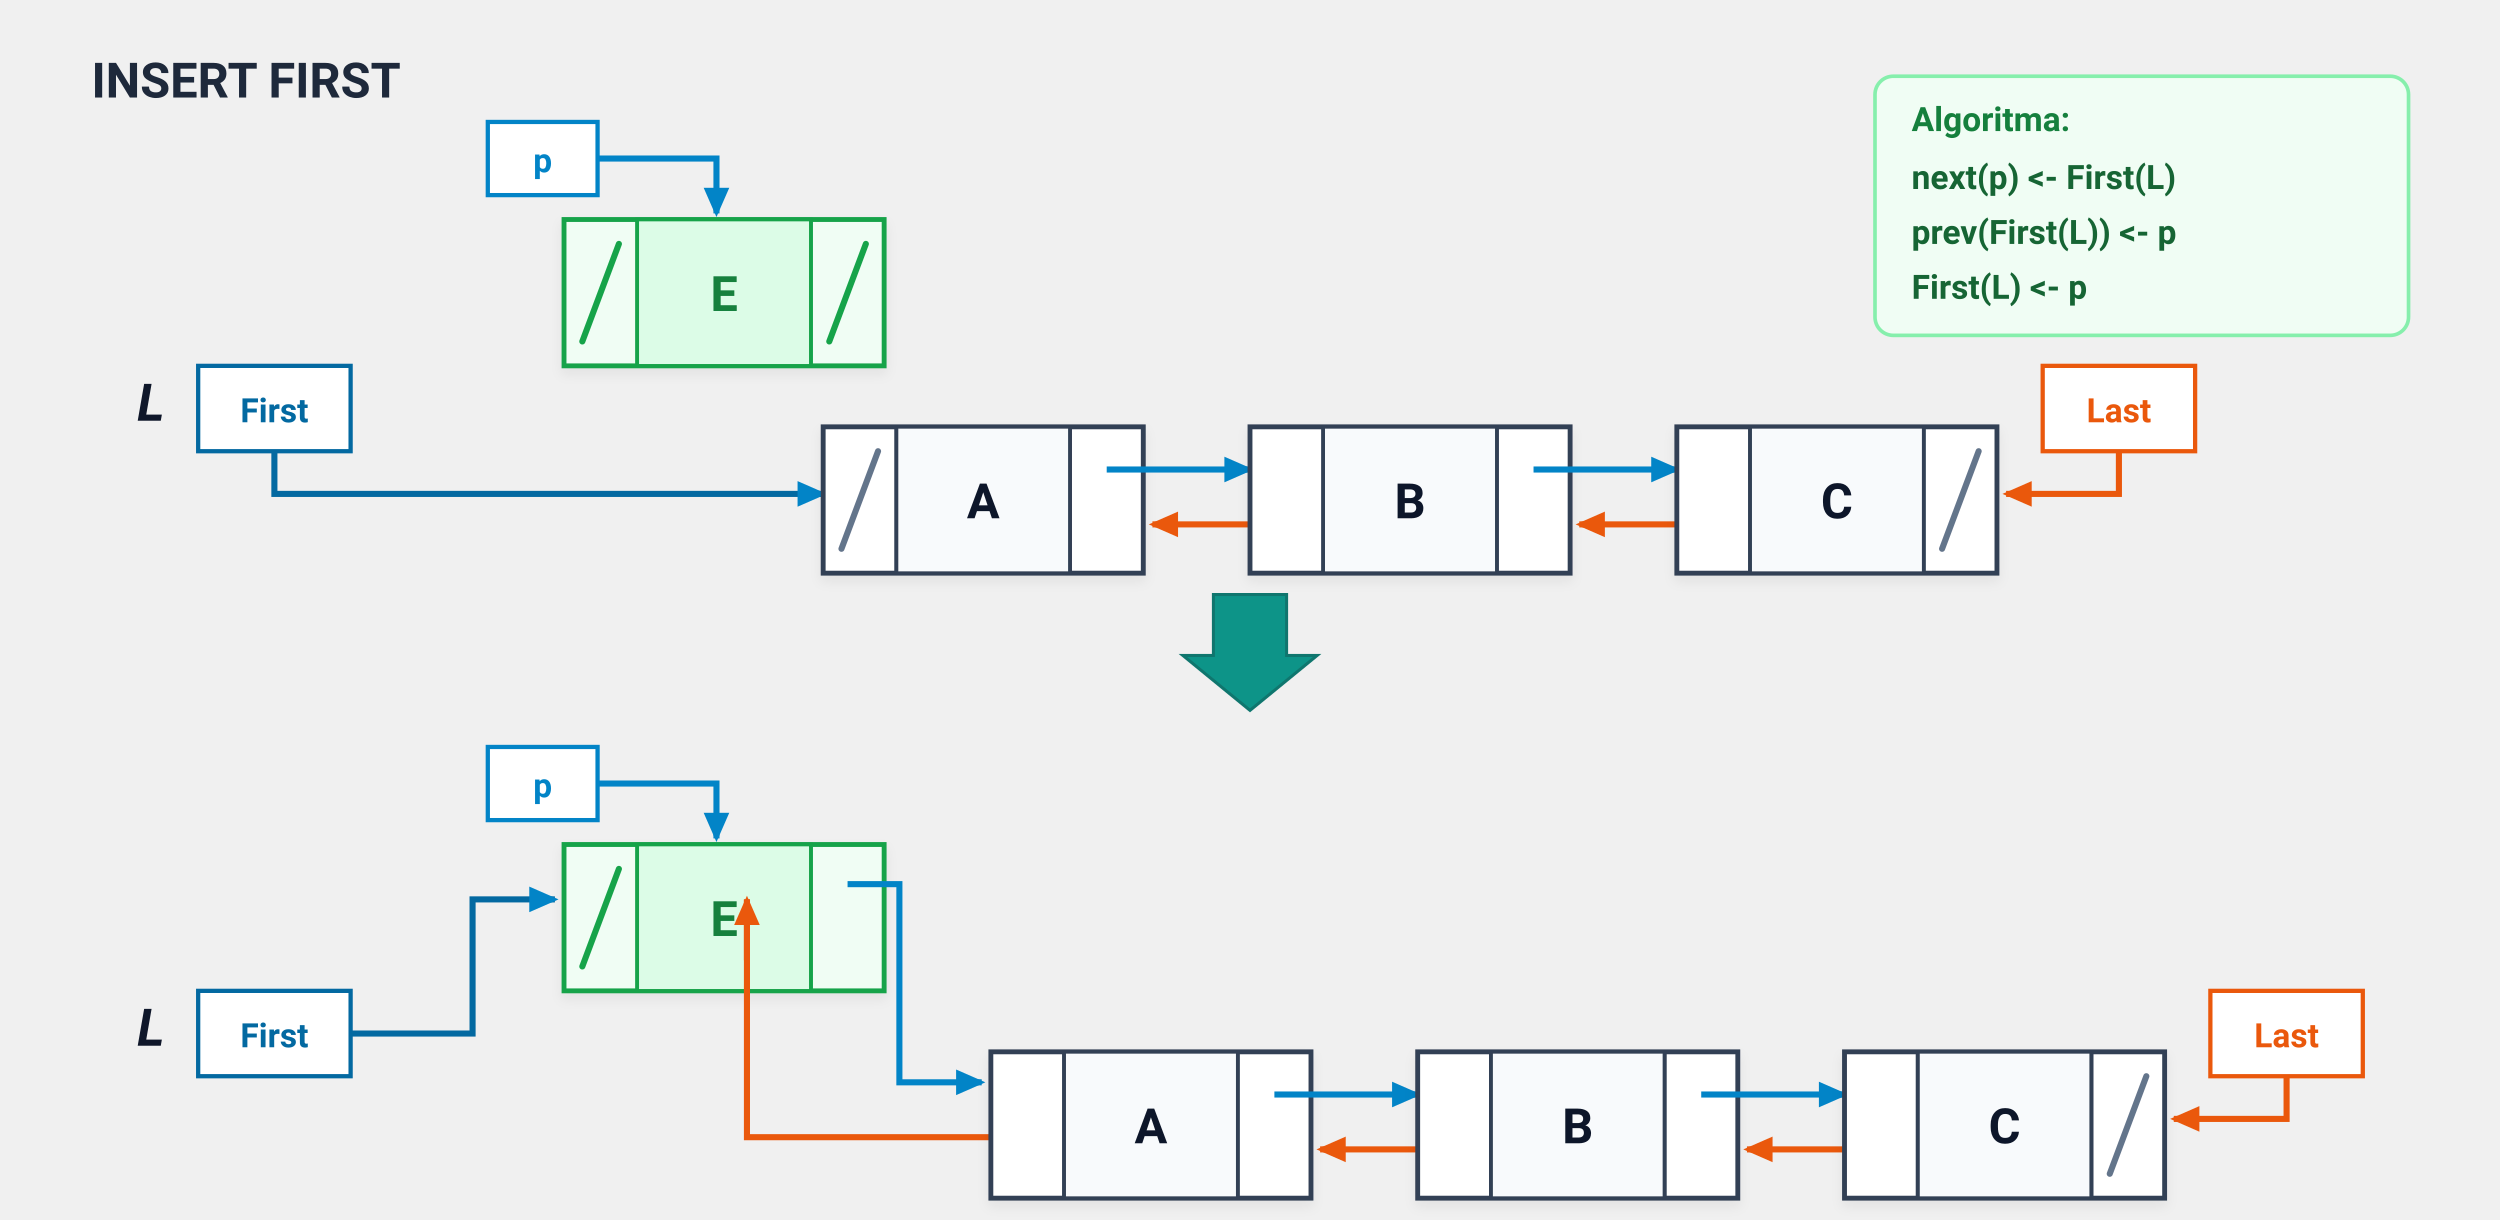
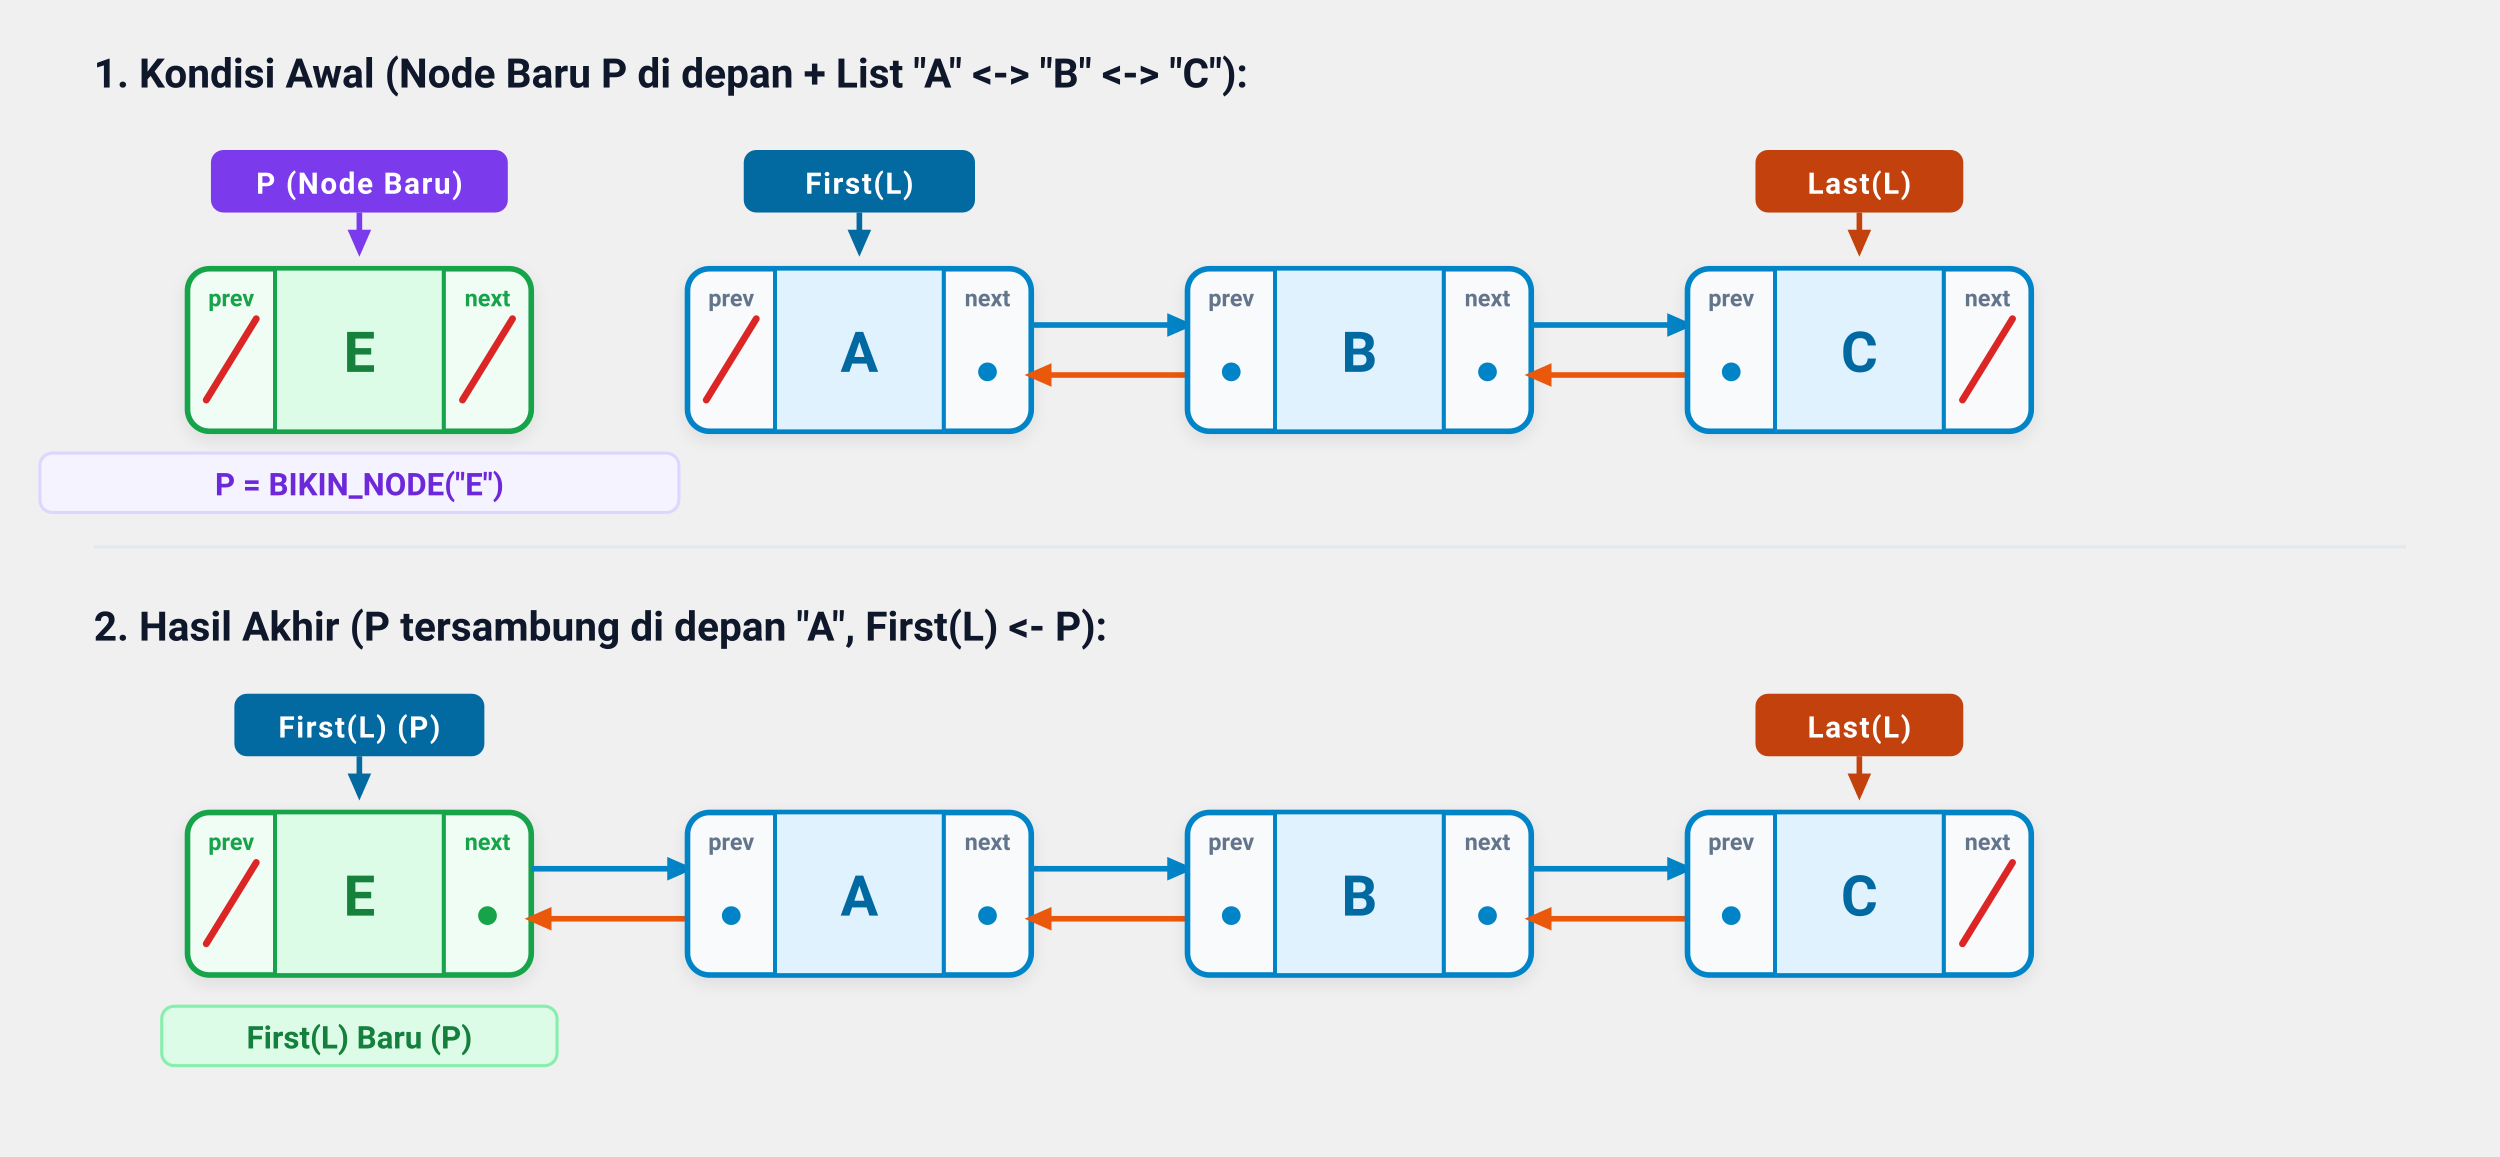
- <svg xmlns="http://www.w3.org/2000/svg" viewBox="0 0 820 400" width="100%" height="auto" style="max-width: 820px; background: #FFFFFF; border-radius: 12px; border: 1px solid #CBD5E1; font-family: -apple-system, BlinkMacSystemFont, 'Segoe UI', Roboto, Helvetica, Arial, sans-serif;">
+ <svg xmlns="http://www.w3.org/2000/svg" viewBox="0 0 800 370" width="100%" height="auto" style="max-width: 800px; background: #FFFFFF; border-radius: 12px; border: 1px solid #CBD5E1; font-family: -apple-system, BlinkMacSystemFont, 'Segoe UI', Roboto, Helvetica, Arial, sans-serif;">
  <defs>
-     <marker id="arrow-blue" viewBox="0 0 10 10" refX="7" refY="5" markerWidth="6" markerHeight="6" orient="auto-start-reverse">
+     <marker id="arrow-blue" viewBox="0 0 10 10" refX="6" refY="5" markerWidth="6" markerHeight="6" orient="auto-start-reverse">
      <path d="M 0 1.5 L 8 5 L 0 8.5 z" fill="#0284C7" />
    </marker>
-     <marker id="arrow-orange" viewBox="0 0 10 10" refX="7" refY="5" markerWidth="6" markerHeight="6" orient="auto-start-reverse">
+     <marker id="arrow-orange" viewBox="0 0 10 10" refX="6" refY="5" markerWidth="6" markerHeight="6" orient="auto-start-reverse">
      <path d="M 0 1.5 L 8 5 L 0 8.5 z" fill="#EA580C" />
    </marker>
-     <marker id="arrow-red" viewBox="0 0 10 10" refX="7" refY="5" markerWidth="6" markerHeight="6" orient="auto-start-reverse">
-       <path d="M 0 1.5 L 8 5 L 0 8.5 z" fill="#DC2626" />
-     </marker>
-     <marker id="arrow-first" viewBox="0 0 10 10" refX="7" refY="5" markerWidth="6" markerHeight="6" orient="auto-start-reverse">
+     <marker id="arrow-first" viewBox="0 0 10 10" refX="6" refY="5" markerWidth="6" markerHeight="6" orient="auto-start-reverse">
      <path d="M 0 1.5 L 8 5 L 0 8.5 z" fill="#0369A1" />
    </marker>
-     <marker id="arrow-last" viewBox="0 0 10 10" refX="7" refY="5" markerWidth="6" markerHeight="6" orient="auto-start-reverse">
-       <path d="M 0 1.5 L 8 5 L 0 8.5 z" fill="#EA580C" />
+     <marker id="arrow-last" viewBox="0 0 10 10" refX="6" refY="5" markerWidth="6" markerHeight="6" orient="auto-start-reverse">
+       <path d="M 0 1.5 L 8 5 L 0 8.5 z" fill="#C2410C" />
    </marker>
-     <marker id="arrow-p" viewBox="0 0 10 10" refX="7" refY="5" markerWidth="6" markerHeight="6" orient="auto-start-reverse">
-       <path d="M 0 1.5 L 8 5 L 0 8.5 z" fill="#0284C7" />
+     <marker id="arrow-p" viewBox="0 0 10 10" refX="6" refY="5" markerWidth="6" markerHeight="6" orient="auto-start-reverse">
+       <path d="M 0 1.5 L 8 5 L 0 8.5 z" fill="#7C3AED" />
    </marker>
-     <filter id="shadow" x="-4%" y="-8%" width="108%" height="124%">
-       <feDropShadow dx="0" dy="2" stdDeviation="2" flood-color="#0F172A" flood-opacity="0.06" />
+     <marker id="arrow-q" viewBox="0 0 10 10" refX="6" refY="5" markerWidth="6" markerHeight="6" orient="auto-start-reverse">
+       <path d="M 0 1.5 L 8 5 L 0 8.5 z" fill="#0891B2" />
+     </marker>
+     <filter id="shadow" x="-5%" y="-10%" width="110%" height="130%">
+       <feDropShadow dx="0" dy="2" stdDeviation="2.5" flood-color="#0F172A" flood-opacity="0.08" />
    </filter>
  </defs>
-   <text x="30" y="32" font-size="16" font-weight="bold" fill="#1E293B">INSERT FIRST</text>
-   <g transform="translate(615, 25)">
-     <rect x="0" y="0" width="175" height="85" rx="6" fill="#F0FDF4" stroke="#86EFAC" stroke-width="1.2" />
-     <text x="12" y="18" font-size="11" font-weight="bold" fill="#15803D">Algoritma:</text>
-     <text x="12" y="37" font-size="11" font-weight="bold" fill="#166534">next(p) &lt;- First(L)</text>
-     <text x="12" y="55" font-size="11" font-weight="bold" fill="#166534">prev(First(L)) &lt;- p</text>
-     <text x="12" y="73" font-size="11" font-weight="bold" fill="#166534">First(L) &lt;- p</text>
+   <text x="30" y="28" font-size="13" font-weight="bold" fill="#0F172A">1. Kondisi Awal (Node Baru P di depan + List "A" &lt;-&gt; "B" &lt;-&gt; "C"):</text>
+   <g transform="translate(67.5, 48)">
+     <rect x="0" y="0" width="95" height="20" rx="4" fill="#7C3AED" />
+     <text x="47.5" y="14" font-size="9.5" font-weight="bold" fill="#FFFFFF" text-anchor="middle" letter-spacing="0.5">P (Node Baru)</text>
  </g>
-   <g transform="translate(160, 40)">
-     <rect x="0" y="0" width="36" height="24" fill="#FFFFFF" stroke="#0284C7" stroke-width="1.4" />
-     <text x="18.0" y="16.5" font-size="11" font-weight="600" fill="#0284C7" text-anchor="middle">p</text>
+   <line x1="115" y1="68" x2="115" y2="80" stroke="#7C3AED" stroke-width="1.8" marker-end="url(#arrow-p)" />
+   <g transform="translate(238.0, 48)">
+     <rect x="0" y="0" width="74.0" height="20" rx="4" fill="#0369A1" />
+     <text x="37.0" y="14" font-size="9.5" font-weight="bold" fill="#FFFFFF" text-anchor="middle" letter-spacing="0.5">First(L)</text>
  </g>
-   <path d="M 196 52 H 235 V 70" fill="none" stroke="#0284C7" stroke-width="2" marker-end="url(#arrow-blue)" />
-   <g transform="translate(185, 72)" filter="url(#shadow)">
-     <rect x="0" y="0" width="105" height="48" fill="#F0FDF4" stroke="#16A34A" stroke-width="1.6" />
-     <rect x="24" y="0" width="57" height="48" fill="#DCFCE7" stroke="#16A34A" stroke-width="1.2" />
-     <line x1="24" y1="0" x2="24" y2="48" stroke="#16A34A" stroke-width="1.2" />
-     <line x1="81" y1="0" x2="81" y2="48" stroke="#16A34A" stroke-width="1.2" />
-     <text x="52.5" y="30.0" font-size="16" font-weight="bold" fill="#15803D" text-anchor="middle">E</text>
-     <line x1="6" y1="40" x2="18" y2="8" stroke="#16A34A" stroke-width="2" stroke-linecap="round" />
-     <line x1="87" y1="40" x2="99" y2="8" stroke="#16A34A" stroke-width="2" stroke-linecap="round" />
+   <line x1="275" y1="68" x2="275" y2="80" stroke="#0369A1" stroke-width="1.8" marker-end="url(#arrow-first)" />
+   <g transform="translate(561.75, 48)">
+     <rect x="0" y="0" width="66.5" height="20" rx="4" fill="#C2410C" />
+     <text x="33.25" y="14" font-size="9.5" font-weight="bold" fill="#FFFFFF" text-anchor="middle" letter-spacing="0.5">Last(L)</text>
  </g>
-   <text x="45" y="138" font-size="17" font-weight="bold" fill="#0F172A" font-style="italic">L</text>
-   <g transform="translate(65, 120)">
-     <rect x="0" y="0" width="50" height="28" fill="#FFFFFF" stroke="#0369A1" stroke-width="1.4" />
-     <text x="25.0" y="18.5" font-size="11" font-weight="600" fill="#0369A1" text-anchor="middle">First</text>
+   <line x1="595" y1="68" x2="595" y2="80" stroke="#C2410C" stroke-width="1.8" marker-end="url(#arrow-last)" />
+   <g transform="translate(60, 86)" filter="url(#shadow)">
+     <rect x="0" y="0" width="110" height="52" rx="7" fill="#F0FDF4" stroke="#16A34A" stroke-width="1.8" />
+     <rect x="28" y="0" width="54" height="52" fill="#DCFCE7" stroke="#16A34A" stroke-width="1.2" />
+     <line x1="28" y1="0" x2="28" y2="52" stroke="#16A34A" stroke-width="1.2" />
+     <line x1="82" y1="0" x2="82" y2="52" stroke="#16A34A" stroke-width="1.2" />
+     <text x="14.0" y="12" font-size="7.5" fill="#16A34A" text-anchor="middle" font-weight="600">prev</text>
+     <text x="55.0" y="33" font-size="18" font-weight="bold" fill="#15803D" text-anchor="middle">E</text>
+     <text x="96.0" y="12" font-size="7.5" fill="#16A34A" text-anchor="middle" font-weight="600">next</text>
+     <line x1="6" y1="42" x2="22" y2="16" stroke="#DC2626" stroke-width="2.2" stroke-linecap="round" />
+     <line x1="88" y1="42" x2="104" y2="16" stroke="#DC2626" stroke-width="2.2" stroke-linecap="round" />
  </g>
-   <path d="M 90 148 V 162 H 270" fill="none" stroke="#0369A1" stroke-width="2" marker-end="url(#arrow-blue)" />
-   <g transform="translate(270, 140)" filter="url(#shadow)">
-     <rect x="0" y="0" width="105" height="48" fill="#FFFFFF" stroke="#334155" stroke-width="1.6" />
-     <rect x="24" y="0" width="57" height="48" fill="#F8FAFC" stroke="#334155" stroke-width="1.2" />
-     <line x1="24" y1="0" x2="24" y2="48" stroke="#334155" stroke-width="1.2" />
-     <line x1="81" y1="0" x2="81" y2="48" stroke="#334155" stroke-width="1.2" />
-     <text x="52.5" y="30.0" font-size="16" font-weight="bold" fill="#0F172A" text-anchor="middle">A</text>
-     <line x1="6" y1="40" x2="18" y2="8" stroke="#64748B" stroke-width="2" stroke-linecap="round" />
+   <g transform="translate(12.75, 145)">
+     <rect x="0" y="0" width="204.5" height="19" rx="4" fill="#F5F3FF" stroke="#DDD6FE" stroke-width="1" />
+     <text x="102.25" y="13.5" font-size="10" font-weight="600" fill="#6D28D9" text-anchor="middle">P = BIKIN_NODE("E")</text>
  </g>
-   <path d="M 363 154 H 410" fill="none" stroke="#0284C7" stroke-width="2" marker-end="url(#arrow-blue)" />
-   <path d="M 422 172 H 378" fill="none" stroke="#EA580C" stroke-width="2" marker-end="url(#arrow-orange)" />
-   <g transform="translate(410, 140)" filter="url(#shadow)">
-     <rect x="0" y="0" width="105" height="48" fill="#FFFFFF" stroke="#334155" stroke-width="1.6" />
-     <rect x="24" y="0" width="57" height="48" fill="#F8FAFC" stroke="#334155" stroke-width="1.2" />
-     <line x1="24" y1="0" x2="24" y2="48" stroke="#334155" stroke-width="1.2" />
-     <line x1="81" y1="0" x2="81" y2="48" stroke="#334155" stroke-width="1.2" />
-     <text x="52.5" y="30.0" font-size="16" font-weight="bold" fill="#0F172A" text-anchor="middle">B</text>
+   <g transform="translate(220, 86)" filter="url(#shadow)">
+     <rect x="0" y="0" width="110" height="52" rx="7" fill="#F8FAFC" stroke="#0284C7" stroke-width="1.8" />
+     <rect x="28" y="0" width="54" height="52" fill="#E0F2FE" stroke="#0284C7" stroke-width="1.2" />
+     <line x1="28" y1="0" x2="28" y2="52" stroke="#0284C7" stroke-width="1.2" />
+     <line x1="82" y1="0" x2="82" y2="52" stroke="#0284C7" stroke-width="1.2" />
+     <text x="14.0" y="12" font-size="7.5" fill="#64748B" text-anchor="middle" font-weight="600">prev</text>
+     <text x="55.0" y="33" font-size="18" font-weight="bold" fill="#0369A1" text-anchor="middle">A</text>
+     <text x="96.0" y="12" font-size="7.5" fill="#64748B" text-anchor="middle" font-weight="600">next</text>
+     <line x1="6" y1="42" x2="22" y2="16" stroke="#DC2626" stroke-width="2.2" stroke-linecap="round" />
+     <circle cx="96.0" cy="33.0" r="3" fill="#0284C7" />
  </g>
-   <path d="M 503 154 H 550" fill="none" stroke="#0284C7" stroke-width="2" marker-end="url(#arrow-blue)" />
-   <path d="M 562 172 H 518" fill="none" stroke="#EA580C" stroke-width="2" marker-end="url(#arrow-orange)" />
-   <g transform="translate(550, 140)" filter="url(#shadow)">
-     <rect x="0" y="0" width="105" height="48" fill="#FFFFFF" stroke="#334155" stroke-width="1.6" />
-     <rect x="24" y="0" width="57" height="48" fill="#F8FAFC" stroke="#334155" stroke-width="1.2" />
-     <line x1="24" y1="0" x2="24" y2="48" stroke="#334155" stroke-width="1.2" />
-     <line x1="81" y1="0" x2="81" y2="48" stroke="#334155" stroke-width="1.2" />
-     <text x="52.5" y="30.0" font-size="16" font-weight="bold" fill="#0F172A" text-anchor="middle">C</text>
-     <line x1="87" y1="40" x2="99" y2="8" stroke="#64748B" stroke-width="2" stroke-linecap="round" />
+   <line x1="330" y1="104" x2="380" y2="104" stroke="#0284C7" stroke-width="1.8" marker-end="url(#arrow-blue)" />
+   <line x1="380" y1="120" x2="330" y2="120" stroke="#EA580C" stroke-width="1.8" marker-end="url(#arrow-orange)" />
+   <g transform="translate(380, 86)" filter="url(#shadow)">
+     <rect x="0" y="0" width="110" height="52" rx="7" fill="#F8FAFC" stroke="#0284C7" stroke-width="1.8" />
+     <rect x="28" y="0" width="54" height="52" fill="#E0F2FE" stroke="#0284C7" stroke-width="1.2" />
+     <line x1="28" y1="0" x2="28" y2="52" stroke="#0284C7" stroke-width="1.2" />
+     <line x1="82" y1="0" x2="82" y2="52" stroke="#0284C7" stroke-width="1.2" />
+     <text x="14.0" y="12" font-size="7.5" fill="#64748B" text-anchor="middle" font-weight="600">prev</text>
+     <text x="55.0" y="33" font-size="18" font-weight="bold" fill="#0369A1" text-anchor="middle">B</text>
+     <text x="96.0" y="12" font-size="7.5" fill="#64748B" text-anchor="middle" font-weight="600">next</text>
+     <circle cx="14.0" cy="33.0" r="3" fill="#0284C7" />
+     <circle cx="96.0" cy="33.0" r="3" fill="#0284C7" />
  </g>
-   <g transform="translate(670, 120)">
-     <rect x="0" y="0" width="50" height="28" fill="#FFFFFF" stroke="#EA580C" stroke-width="1.4" />
-     <text x="25.0" y="18.5" font-size="11" font-weight="600" fill="#EA580C" text-anchor="middle">Last</text>
+   <line x1="490" y1="104" x2="540" y2="104" stroke="#0284C7" stroke-width="1.8" marker-end="url(#arrow-blue)" />
+   <line x1="540" y1="120" x2="490" y2="120" stroke="#EA580C" stroke-width="1.8" marker-end="url(#arrow-orange)" />
+   <g transform="translate(540, 86)" filter="url(#shadow)">
+     <rect x="0" y="0" width="110" height="52" rx="7" fill="#F8FAFC" stroke="#0284C7" stroke-width="1.8" />
+     <rect x="28" y="0" width="54" height="52" fill="#E0F2FE" stroke="#0284C7" stroke-width="1.2" />
+     <line x1="28" y1="0" x2="28" y2="52" stroke="#0284C7" stroke-width="1.2" />
+     <line x1="82" y1="0" x2="82" y2="52" stroke="#0284C7" stroke-width="1.2" />
+     <text x="14.0" y="12" font-size="7.5" fill="#64748B" text-anchor="middle" font-weight="600">prev</text>
+     <text x="55.0" y="33" font-size="18" font-weight="bold" fill="#0369A1" text-anchor="middle">C</text>
+     <text x="96.0" y="12" font-size="7.5" fill="#64748B" text-anchor="middle" font-weight="600">next</text>
+     <circle cx="14.0" cy="33.0" r="3" fill="#0284C7" />
+     <line x1="88" y1="42" x2="104" y2="16" stroke="#DC2626" stroke-width="2.2" stroke-linecap="round" />
  </g>
-   <path d="M 695 148 V 162 H 658" fill="none" stroke="#EA580C" stroke-width="2" marker-end="url(#arrow-orange)" />
-   <g transform="translate(398, 195)">
-     <polygon points="0,0 24,0 24,20 34,20 12,38 -10,20 0,20" fill="#0D9488" stroke="#0F766E" stroke-width="1" />
+   <line x1="30" y1="175" x2="770" y2="175" stroke="#E2E8F0" stroke-width="1" />
+   <text x="30" y="205" font-size="13" font-weight="bold" fill="#0F172A">2. Hasil Akhir (P tersambung di depan "A", First(L) &lt;- P):</text>
+   <g transform="translate(75.0, 222)">
+     <rect x="0" y="0" width="80" height="20" rx="4" fill="#0369A1" />
+     <text x="40.0" y="14" font-size="9.5" font-weight="bold" fill="#FFFFFF" text-anchor="middle" letter-spacing="0.5">First(L) (P)</text>
  </g>
-   <g transform="translate(160, 245)">
-     <rect x="0" y="0" width="36" height="24" fill="#FFFFFF" stroke="#0284C7" stroke-width="1.4" />
-     <text x="18.0" y="16.5" font-size="11" font-weight="600" fill="#0284C7" text-anchor="middle">p</text>
+   <line x1="115" y1="242" x2="115" y2="254" stroke="#0369A1" stroke-width="1.8" marker-end="url(#arrow-first)" />
+   <g transform="translate(561.75, 222)">
+     <rect x="0" y="0" width="66.5" height="20" rx="4" fill="#C2410C" />
+     <text x="33.25" y="14" font-size="9.5" font-weight="bold" fill="#FFFFFF" text-anchor="middle" letter-spacing="0.5">Last(L)</text>
  </g>
-   <path d="M 196 257 H 235 V 275" fill="none" stroke="#0284C7" stroke-width="2" marker-end="url(#arrow-blue)" />
-   <g transform="translate(185, 277)" filter="url(#shadow)">
-     <rect x="0" y="0" width="105" height="48" fill="#F0FDF4" stroke="#16A34A" stroke-width="1.6" />
-     <rect x="24" y="0" width="57" height="48" fill="#DCFCE7" stroke="#16A34A" stroke-width="1.2" />
-     <line x1="24" y1="0" x2="24" y2="48" stroke="#16A34A" stroke-width="1.2" />
-     <line x1="81" y1="0" x2="81" y2="48" stroke="#16A34A" stroke-width="1.2" />
-     <text x="52.5" y="30.0" font-size="16" font-weight="bold" fill="#15803D" text-anchor="middle">E</text>
-     <line x1="6" y1="40" x2="18" y2="8" stroke="#16A34A" stroke-width="2" stroke-linecap="round" />
+   <line x1="595" y1="242" x2="595" y2="254" stroke="#C2410C" stroke-width="1.8" marker-end="url(#arrow-last)" />
+   <g transform="translate(60, 260)" filter="url(#shadow)">
+     <rect x="0" y="0" width="110" height="52" rx="7" fill="#F0FDF4" stroke="#16A34A" stroke-width="1.8" />
+     <rect x="28" y="0" width="54" height="52" fill="#DCFCE7" stroke="#16A34A" stroke-width="1.2" />
+     <line x1="28" y1="0" x2="28" y2="52" stroke="#16A34A" stroke-width="1.2" />
+     <line x1="82" y1="0" x2="82" y2="52" stroke="#16A34A" stroke-width="1.2" />
+     <text x="14.0" y="12" font-size="7.5" fill="#16A34A" text-anchor="middle" font-weight="600">prev</text>
+     <text x="55.0" y="33" font-size="18" font-weight="bold" fill="#15803D" text-anchor="middle">E</text>
+     <text x="96.0" y="12" font-size="7.5" fill="#16A34A" text-anchor="middle" font-weight="600">next</text>
+     <line x1="6" y1="42" x2="22" y2="16" stroke="#DC2626" stroke-width="2.2" stroke-linecap="round" />
+     <circle cx="96.0" cy="33.0" r="3" fill="#16A34A" />
  </g>
-   <text x="45" y="343" font-size="17" font-weight="bold" fill="#0F172A" font-style="italic">L</text>
-   <g transform="translate(65, 325)">
-     <rect x="0" y="0" width="50" height="28" fill="#FFFFFF" stroke="#0369A1" stroke-width="1.4" />
-     <text x="25.0" y="18.5" font-size="11" font-weight="600" fill="#0369A1" text-anchor="middle">First</text>
+   <line x1="170" y1="278" x2="220" y2="278" stroke="#0284C7" stroke-width="1.8" marker-end="url(#arrow-blue)" />
+   <line x1="220" y1="294" x2="170" y2="294" stroke="#EA580C" stroke-width="1.8" marker-end="url(#arrow-orange)" />
+   <g transform="translate(220, 260)" filter="url(#shadow)">
+     <rect x="0" y="0" width="110" height="52" rx="7" fill="#F8FAFC" stroke="#0284C7" stroke-width="1.8" />
+     <rect x="28" y="0" width="54" height="52" fill="#E0F2FE" stroke="#0284C7" stroke-width="1.2" />
+     <line x1="28" y1="0" x2="28" y2="52" stroke="#0284C7" stroke-width="1.2" />
+     <line x1="82" y1="0" x2="82" y2="52" stroke="#0284C7" stroke-width="1.2" />
+     <text x="14.0" y="12" font-size="7.5" fill="#64748B" text-anchor="middle" font-weight="600">prev</text>
+     <text x="55.0" y="33" font-size="18" font-weight="bold" fill="#0369A1" text-anchor="middle">A</text>
+     <text x="96.0" y="12" font-size="7.5" fill="#64748B" text-anchor="middle" font-weight="600">next</text>
+     <circle cx="14.0" cy="33.0" r="3" fill="#0284C7" />
+     <circle cx="96.0" cy="33.0" r="3" fill="#0284C7" />
  </g>
-   <path d="M 115 339 H 155 V 295 H 182" fill="none" stroke="#0369A1" stroke-width="2" marker-end="url(#arrow-blue)" />
-   <path d="M 278 290 H 295 V 355 H 322" fill="none" stroke="#0284C7" stroke-width="2" marker-end="url(#arrow-blue)" />
-   <path d="M 334 373 H 250 V 315 H 250 V 305 H 243 V 305" fill="none" stroke="#EA580C" stroke-width="0" />
-   <path d="M 334 373 H 245 V 305 H 245" fill="none" stroke="#EA580C" stroke-width="2" />
-   <path d="M 245 305 V 295 H 245" fill="none" stroke="#EA580C" stroke-width="2" />
-   <line x1="245" y1="315" x2="245" y2="295" stroke="#EA580C" stroke-width="2" marker-end="url(#arrow-orange)" />
-   <g transform="translate(325, 345)" filter="url(#shadow)">
-     <rect x="0" y="0" width="105" height="48" fill="#FFFFFF" stroke="#334155" stroke-width="1.6" />
-     <rect x="24" y="0" width="57" height="48" fill="#F8FAFC" stroke="#334155" stroke-width="1.2" />
-     <line x1="24" y1="0" x2="24" y2="48" stroke="#334155" stroke-width="1.2" />
-     <line x1="81" y1="0" x2="81" y2="48" stroke="#334155" stroke-width="1.2" />
-     <text x="52.5" y="30.0" font-size="16" font-weight="bold" fill="#0F172A" text-anchor="middle">A</text>
+   <line x1="330" y1="278" x2="380" y2="278" stroke="#0284C7" stroke-width="1.8" marker-end="url(#arrow-blue)" />
+   <line x1="380" y1="294" x2="330" y2="294" stroke="#EA580C" stroke-width="1.8" marker-end="url(#arrow-orange)" />
+   <g transform="translate(380, 260)" filter="url(#shadow)">
+     <rect x="0" y="0" width="110" height="52" rx="7" fill="#F8FAFC" stroke="#0284C7" stroke-width="1.8" />
+     <rect x="28" y="0" width="54" height="52" fill="#E0F2FE" stroke="#0284C7" stroke-width="1.2" />
+     <line x1="28" y1="0" x2="28" y2="52" stroke="#0284C7" stroke-width="1.2" />
+     <line x1="82" y1="0" x2="82" y2="52" stroke="#0284C7" stroke-width="1.2" />
+     <text x="14.0" y="12" font-size="7.5" fill="#64748B" text-anchor="middle" font-weight="600">prev</text>
+     <text x="55.0" y="33" font-size="18" font-weight="bold" fill="#0369A1" text-anchor="middle">B</text>
+     <text x="96.0" y="12" font-size="7.5" fill="#64748B" text-anchor="middle" font-weight="600">next</text>
+     <circle cx="14.0" cy="33.0" r="3" fill="#0284C7" />
+     <circle cx="96.0" cy="33.0" r="3" fill="#0284C7" />
  </g>
-   <path d="M 418 359 H 465" fill="none" stroke="#0284C7" stroke-width="2" marker-end="url(#arrow-blue)" />
-   <path d="M 477 377 H 433" fill="none" stroke="#EA580C" stroke-width="2" marker-end="url(#arrow-orange)" />
-   <g transform="translate(465, 345)" filter="url(#shadow)">
-     <rect x="0" y="0" width="105" height="48" fill="#FFFFFF" stroke="#334155" stroke-width="1.6" />
-     <rect x="24" y="0" width="57" height="48" fill="#F8FAFC" stroke="#334155" stroke-width="1.2" />
-     <line x1="24" y1="0" x2="24" y2="48" stroke="#334155" stroke-width="1.2" />
-     <line x1="81" y1="0" x2="81" y2="48" stroke="#334155" stroke-width="1.2" />
-     <text x="52.5" y="30.0" font-size="16" font-weight="bold" fill="#0F172A" text-anchor="middle">B</text>
+   <line x1="490" y1="278" x2="540" y2="278" stroke="#0284C7" stroke-width="1.8" marker-end="url(#arrow-blue)" />
+   <line x1="540" y1="294" x2="490" y2="294" stroke="#EA580C" stroke-width="1.8" marker-end="url(#arrow-orange)" />
+   <g transform="translate(540, 260)" filter="url(#shadow)">
+     <rect x="0" y="0" width="110" height="52" rx="7" fill="#F8FAFC" stroke="#0284C7" stroke-width="1.8" />
+     <rect x="28" y="0" width="54" height="52" fill="#E0F2FE" stroke="#0284C7" stroke-width="1.2" />
+     <line x1="28" y1="0" x2="28" y2="52" stroke="#0284C7" stroke-width="1.2" />
+     <line x1="82" y1="0" x2="82" y2="52" stroke="#0284C7" stroke-width="1.2" />
+     <text x="14.0" y="12" font-size="7.5" fill="#64748B" text-anchor="middle" font-weight="600">prev</text>
+     <text x="55.0" y="33" font-size="18" font-weight="bold" fill="#0369A1" text-anchor="middle">C</text>
+     <text x="96.0" y="12" font-size="7.5" fill="#64748B" text-anchor="middle" font-weight="600">next</text>
+     <circle cx="14.0" cy="33.0" r="3" fill="#0284C7" />
+     <line x1="88" y1="42" x2="104" y2="16" stroke="#DC2626" stroke-width="2.2" stroke-linecap="round" />
  </g>
-   <path d="M 558 359 H 605" fill="none" stroke="#0284C7" stroke-width="2" marker-end="url(#arrow-blue)" />
-   <path d="M 617 377 H 573" fill="none" stroke="#EA580C" stroke-width="2" marker-end="url(#arrow-orange)" />
-   <g transform="translate(605, 345)" filter="url(#shadow)">
-     <rect x="0" y="0" width="105" height="48" fill="#FFFFFF" stroke="#334155" stroke-width="1.6" />
-     <rect x="24" y="0" width="57" height="48" fill="#F8FAFC" stroke="#334155" stroke-width="1.2" />
-     <line x1="24" y1="0" x2="24" y2="48" stroke="#334155" stroke-width="1.2" />
-     <line x1="81" y1="0" x2="81" y2="48" stroke="#334155" stroke-width="1.2" />
-     <text x="52.5" y="30.0" font-size="16" font-weight="bold" fill="#0F172A" text-anchor="middle">C</text>
-     <line x1="87" y1="40" x2="99" y2="8" stroke="#64748B" stroke-width="2" stroke-linecap="round" />
+   <g transform="translate(51.75, 322)">
+     <rect x="0" y="0" width="126.5" height="19" rx="4" fill="#DCFCE7" stroke="#86EFAC" stroke-width="1" />
+     <text x="63.25" y="13.5" font-size="10" font-weight="600" fill="#15803D" text-anchor="middle">First(L) Baru (P)</text>
  </g>
-   <g transform="translate(725, 325)">
-     <rect x="0" y="0" width="50" height="28" fill="#FFFFFF" stroke="#EA580C" stroke-width="1.4" />
-     <text x="25.0" y="18.5" font-size="11" font-weight="600" fill="#EA580C" text-anchor="middle">Last</text>
-   </g>
-   <path d="M 750 353 V 367 H 713" fill="none" stroke="#EA580C" stroke-width="2" marker-end="url(#arrow-orange)" />
</svg>
